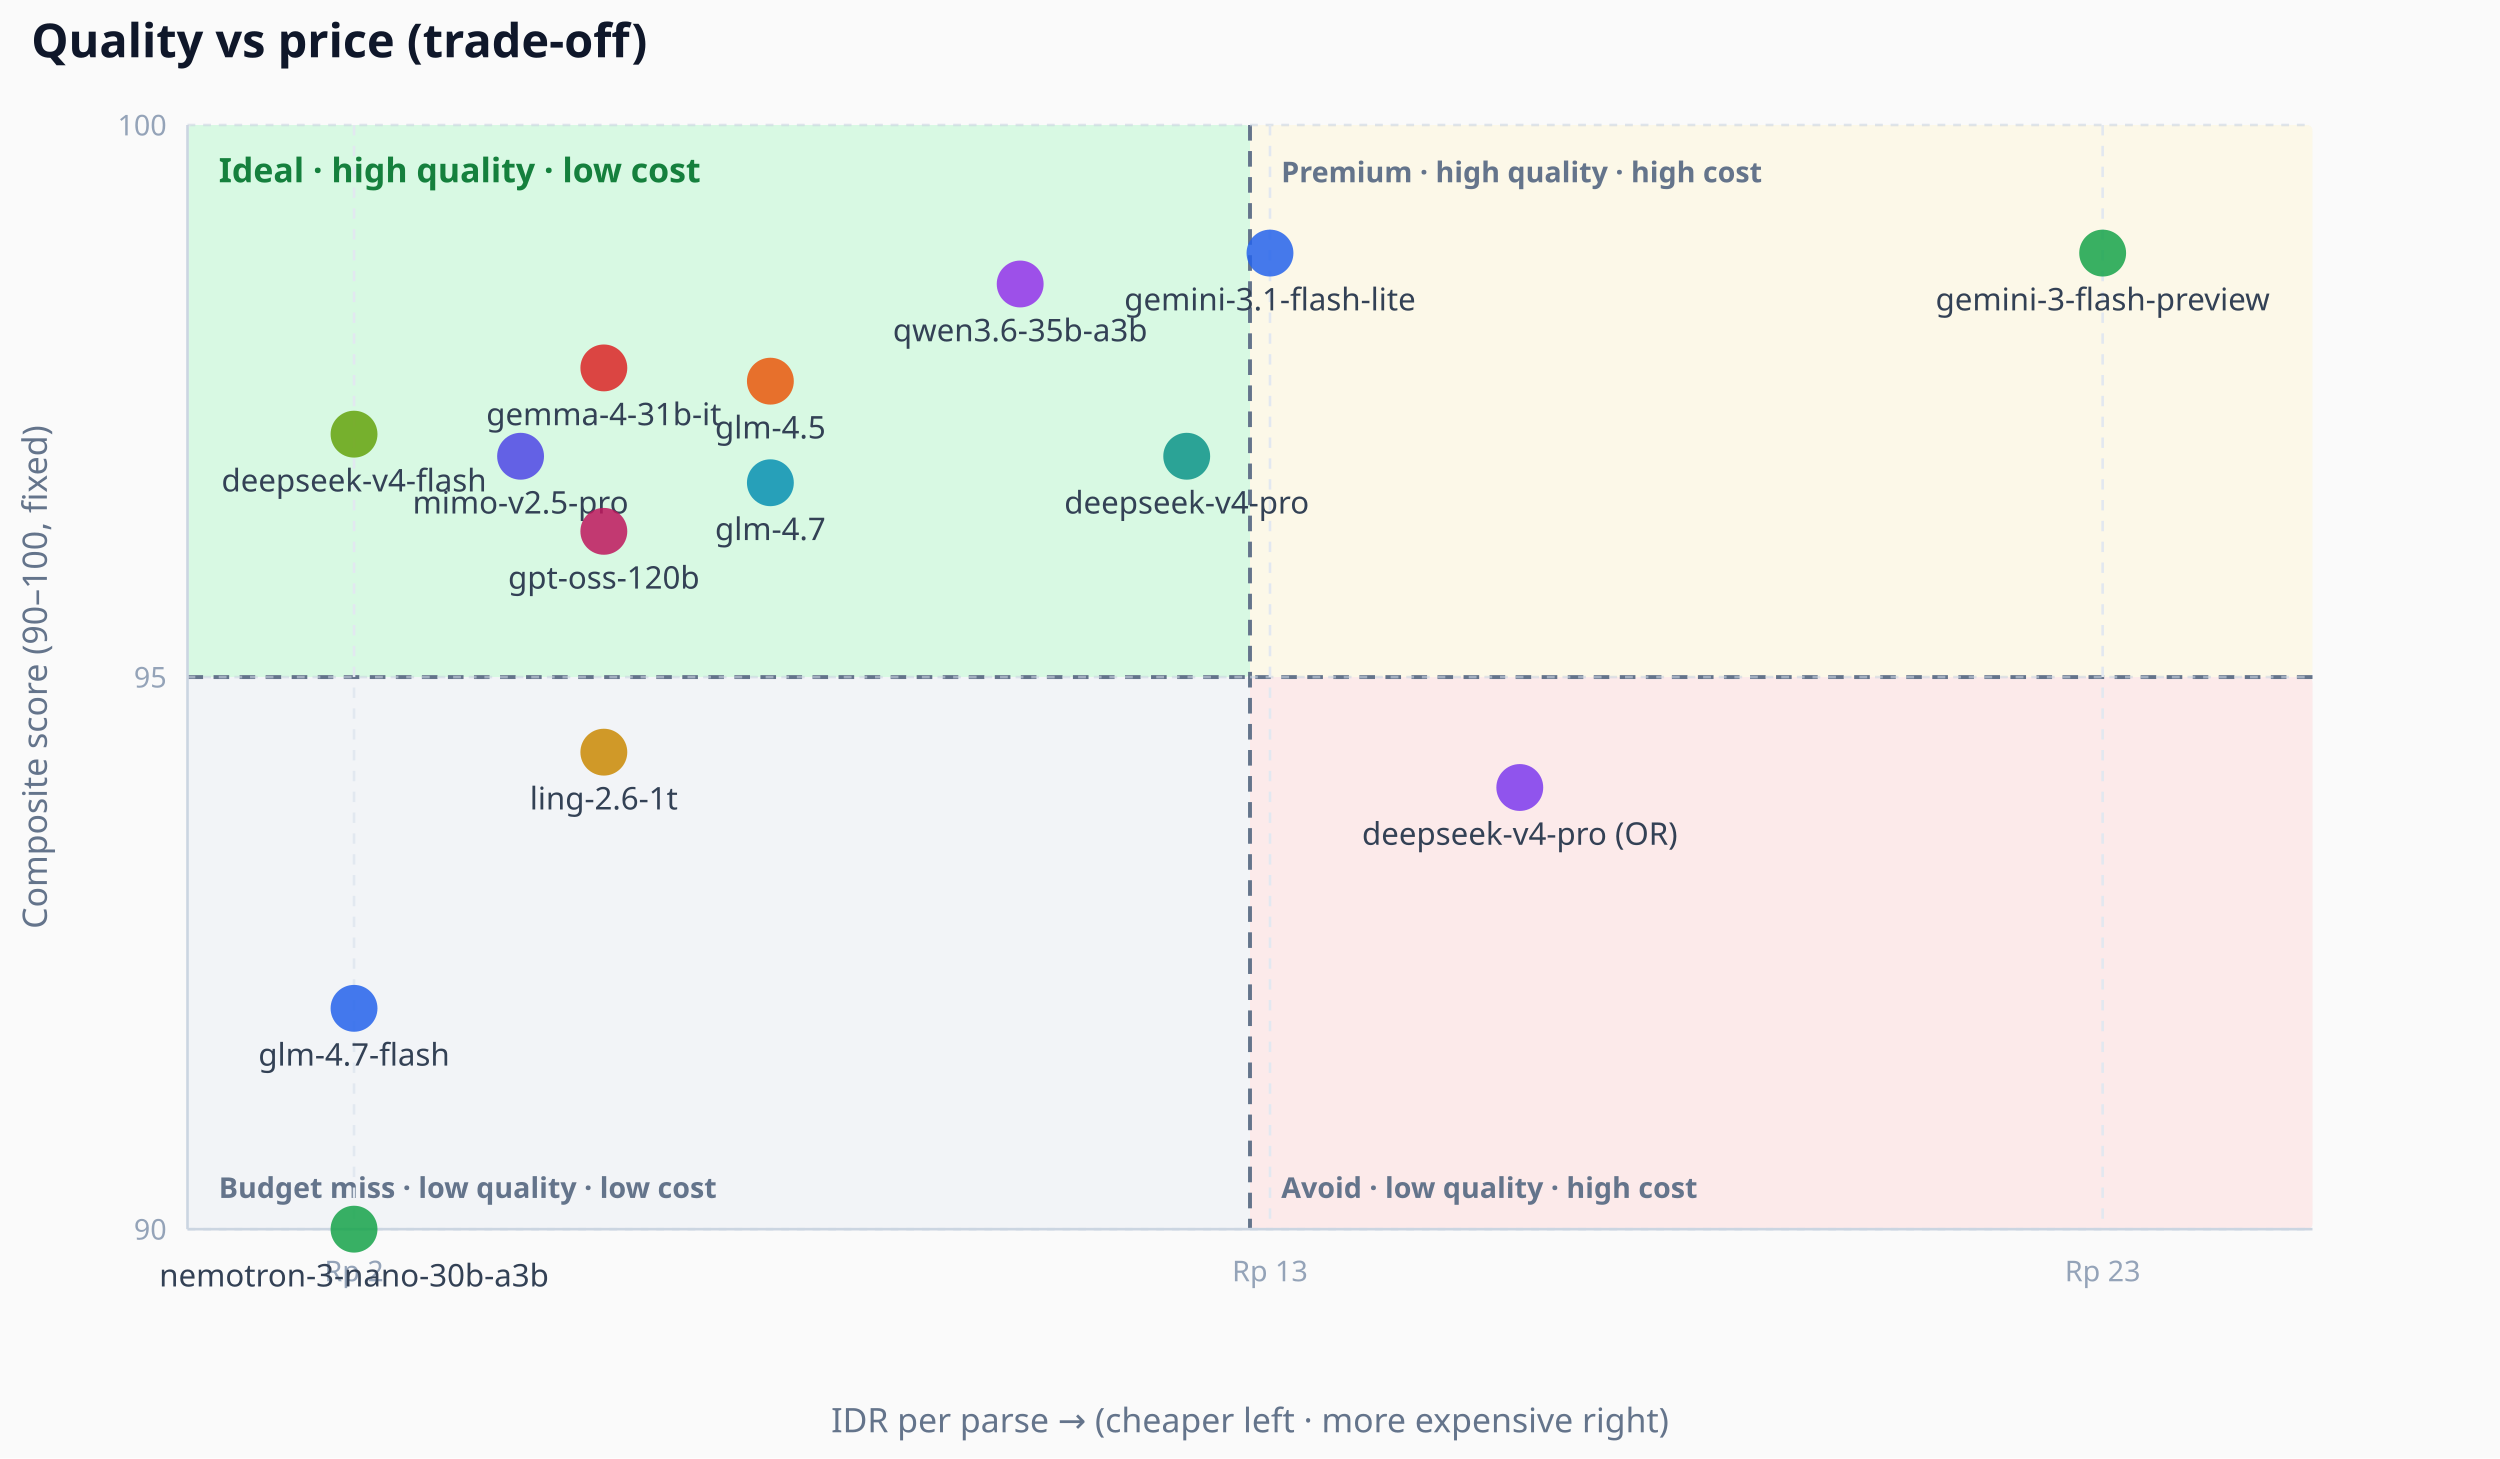
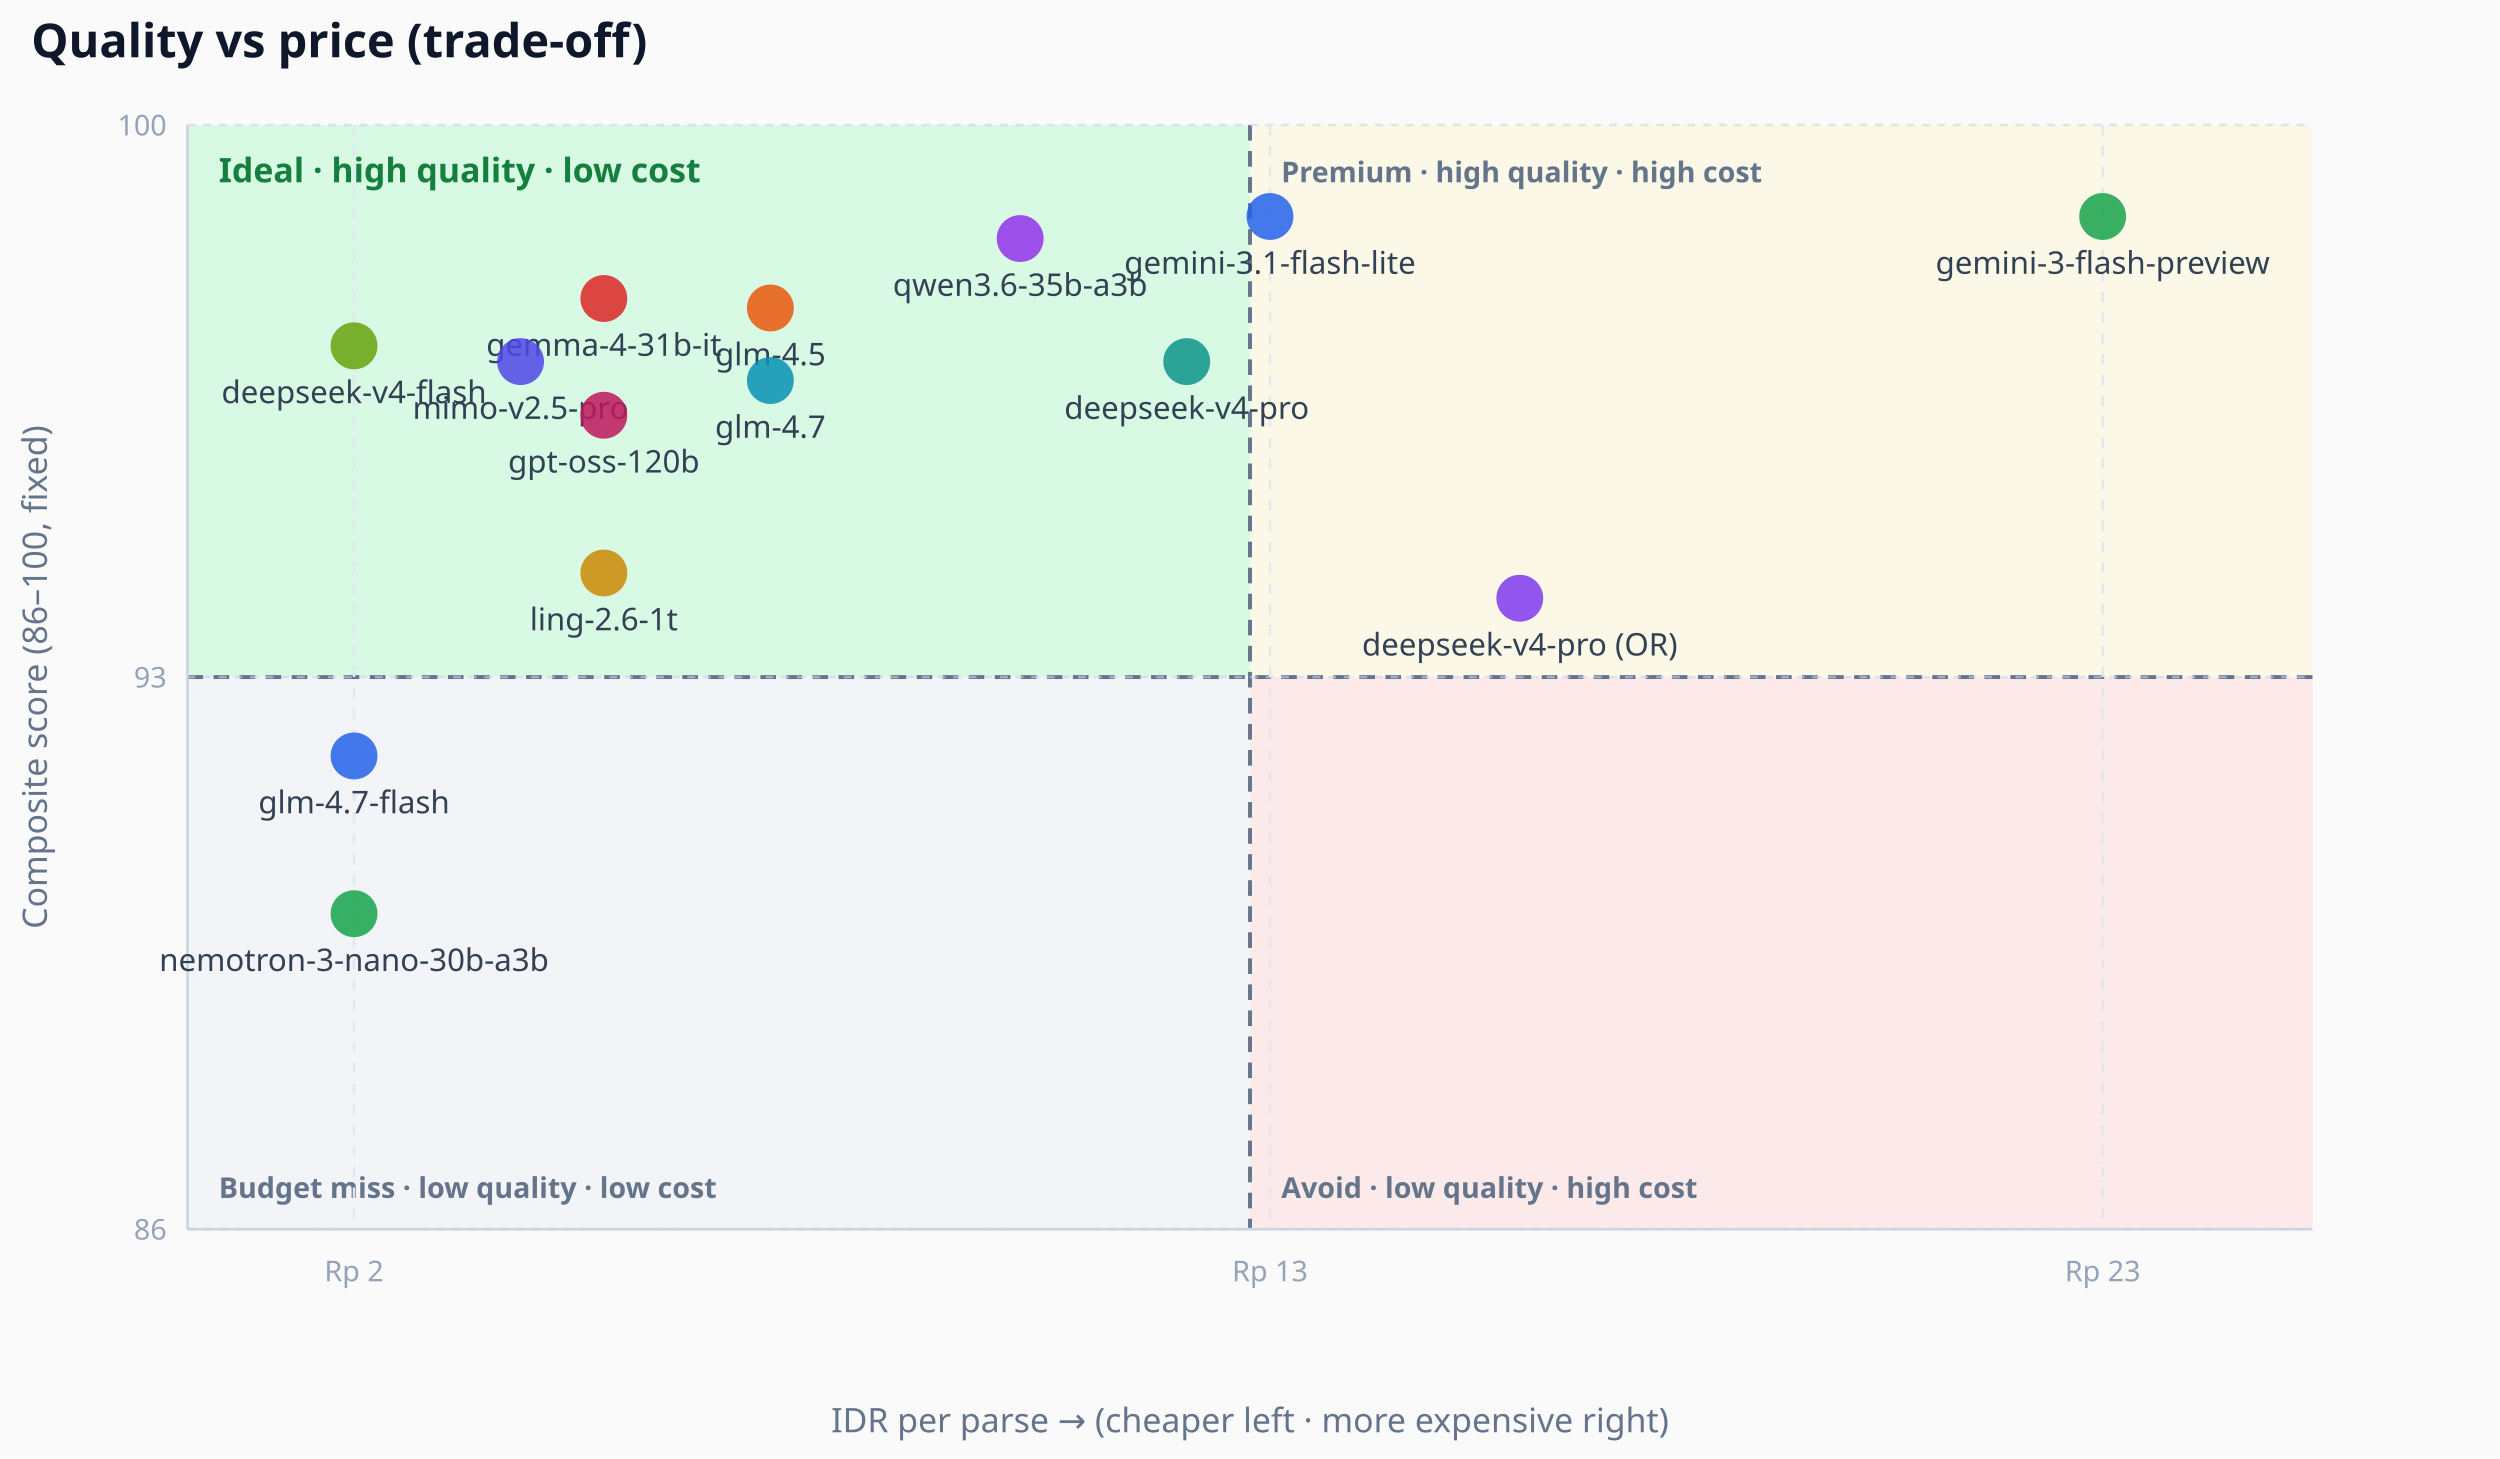
<svg xmlns="http://www.w3.org/2000/svg" viewBox="0 0 960 560" width="960" height="560">
  <style>
    .title { font: 600 18px system-ui, sans-serif; fill: #0f172a; }
    .axis { font: 13px system-ui, sans-serif; fill: #64748b; }
    .tick { font: 11px system-ui, sans-serif; fill: #94a3b8; }
    .dot-label { font: 12px system-ui, sans-serif; fill: #334155; }
    .ideal { font: 700 13px system-ui, sans-serif; fill: #15803d; }
    .quad-label { font: 600 11px system-ui, sans-serif; fill: #64748b; }
  </style>
  <rect width="100%" height="100%" fill="#fafafa" />
  <text x="12" y="22" class="title">Quality vs price (trade-off)</text>
  <rect x="72" y="48" width="408" height="212" fill="#bbf7d0" opacity="0.55" rx="2" />
  <rect x="480" y="48" width="408" height="212" fill="#fef3c7" opacity="0.35" rx="2" />
  <rect x="72" y="260" width="408" height="212" fill="#e2e8f0" opacity="0.35" rx="2" />
  <rect x="480" y="260" width="408" height="212" fill="#fecaca" opacity="0.35" rx="2" />
  <line x1="480" y1="48" x2="480" y2="472" stroke="#64748b" stroke-width="1.5" stroke-dasharray="6 4" />
  <line x1="72" y1="260" x2="888" y2="260" stroke="#64748b" stroke-width="1.5" stroke-dasharray="6 4" />
  <text x="84" y="70" class="ideal">Ideal · high quality · low cost</text>
  <text x="492" y="70" class="quad-label">Premium · high quality · high cost</text>
  <text x="84" y="460" class="quad-label">Budget miss · low quality · low cost</text>
  <text x="492" y="460" class="quad-label">Avoid · low quality · high cost</text>
  <line x1="72" y1="472" x2="888" y2="472" stroke="#cbd5e1" stroke-dasharray="3 3" opacity="0.6" />
-   <text x="64" y="476" text-anchor="end" class="tick">90</text>
+   <text x="64" y="476" text-anchor="end" class="tick">86</text>
  <line x1="72" y1="260" x2="888" y2="260" stroke="#cbd5e1" stroke-dasharray="3 3" opacity="0.6" />
-   <text x="64" y="264" text-anchor="end" class="tick">95</text>
+   <text x="64" y="264" text-anchor="end" class="tick">93</text>
  <line x1="72" y1="48" x2="888" y2="48" stroke="#cbd5e1" stroke-dasharray="3 3" opacity="0.6" />
  <text x="64" y="52" text-anchor="end" class="tick">100</text>
  <line x1="135.95" y1="48" x2="135.95" y2="472" stroke="#e2e8f0" stroke-dasharray="4 4" />
  <text x="135.95" y="492" text-anchor="middle" class="tick">Rp 2</text>
  <line x1="487.674" y1="48" x2="487.674" y2="472" stroke="#e2e8f0" stroke-dasharray="4 4" />
  <text x="487.674" y="492" text-anchor="middle" class="tick">Rp 13</text>
  <line x1="807.423" y1="48" x2="807.423" y2="472" stroke="#e2e8f0" stroke-dasharray="4 4" />
  <text x="807.423" y="492" text-anchor="middle" class="tick">Rp 23</text>
  <line x1="72" y1="472" x2="888" y2="472" stroke="#cbd5e1" />
  <line x1="72" y1="48" x2="72" y2="472" stroke="#cbd5e1" />
  <text x="480" y="550" text-anchor="middle" class="axis">IDR per parse → (cheaper left · more expensive right)</text>
-   <text x="18" y="260" transform="rotate(-90 18 260)" text-anchor="middle" class="axis">Composite score (90–100, fixed)</text>
-   <circle cx="487.674" cy="97.184" r="9" fill="#2563eb" opacity="0.85" />
-   <text x="487.674" y="119.184" text-anchor="middle" class="dot-label">gemini-3.1-flash-lite</text>
-   <circle cx="807.423" cy="97.184" r="9" fill="#16a34a" opacity="0.85" />
-   <text x="807.423" y="119.184" text-anchor="middle" class="dot-label">gemini-3-flash-preview</text>
-   <circle cx="231.875" cy="141.28" r="9" fill="#dc2626" opacity="0.85" />
-   <text x="231.875" y="163.28" text-anchor="middle" class="dot-label">gemma-4-31b-it</text>
-   <circle cx="391.749" cy="109.056" r="9" fill="#9333ea" opacity="0.85" />
-   <text x="391.749" y="131.056" text-anchor="middle" class="dot-label">qwen3.6-35b-a3b</text>
-   <circle cx="295.824" cy="146.368" r="9" fill="#ea580c" opacity="0.85" />
-   <text x="295.824" y="168.368" text-anchor="middle" class="dot-label">glm-4.5</text>
-   <circle cx="295.824" cy="185.376" r="9" fill="#0891b2" opacity="0.85" />
-   <text x="295.824" y="207.376" text-anchor="middle" class="dot-label">glm-4.7</text>
-   <circle cx="231.875" cy="288.832" r="9" fill="#ca8a04" opacity="0.85" />
-   <text x="231.875" y="310.832" text-anchor="middle" class="dot-label">ling-2.6-1t</text>
-   <circle cx="199.9" cy="175.2" r="9" fill="#4f46e5" opacity="0.85" />
-   <text x="199.9" y="197.2" text-anchor="middle" class="dot-label">mimo-v2.5-pro</text>
-   <circle cx="455.699" cy="175.2" r="9" fill="#0d9488" opacity="0.85" />
-   <text x="455.699" y="197.2" text-anchor="middle" class="dot-label">deepseek-v4-pro</text>
-   <circle cx="231.875" cy="204.032" r="9" fill="#be185d" opacity="0.85" />
-   <text x="231.875" y="226.032" text-anchor="middle" class="dot-label">gpt-oss-120b</text>
-   <circle cx="135.95" cy="166.72" r="9" fill="#65a30d" opacity="0.85" />
-   <text x="135.95" y="188.72" text-anchor="middle" class="dot-label">deepseek-v4-flash</text>
-   <circle cx="583.599" cy="302.4" r="9" fill="#7c3aed" opacity="0.85" />
-   <text x="583.599" y="324.4" text-anchor="middle" class="dot-label">deepseek-v4-pro (OR)</text>
-   <circle cx="135.95" cy="387.2" r="9" fill="#2563eb" opacity="0.85" />
-   <text x="135.95" y="409.2" text-anchor="middle" class="dot-label">glm-4.7-flash</text>
-   <circle cx="135.95" cy="472" r="9" fill="#16a34a" opacity="0.85" />
-   <text x="135.95" y="494" text-anchor="middle" class="dot-label">nemotron-3-nano-30b-a3b</text>
+   <text x="18" y="260" transform="rotate(-90 18 260)" text-anchor="middle" class="axis">Composite score (86–100, fixed)</text>
+   <circle cx="487.674" cy="83.131" r="9" fill="#2563eb" opacity="0.85" />
+   <text x="487.674" y="105.131" text-anchor="middle" class="dot-label">gemini-3.1-flash-lite</text>
+   <circle cx="807.423" cy="83.131" r="9" fill="#16a34a" opacity="0.85" />
+   <text x="807.423" y="105.131" text-anchor="middle" class="dot-label">gemini-3-flash-preview</text>
+   <circle cx="231.875" cy="114.629" r="9" fill="#dc2626" opacity="0.85" />
+   <text x="231.875" y="136.629" text-anchor="middle" class="dot-label">gemma-4-31b-it</text>
+   <circle cx="391.749" cy="91.611" r="9" fill="#9333ea" opacity="0.85" />
+   <text x="391.749" y="113.611" text-anchor="middle" class="dot-label">qwen3.6-35b-a3b</text>
+   <circle cx="295.824" cy="118.263" r="9" fill="#ea580c" opacity="0.85" />
+   <text x="295.824" y="140.263" text-anchor="middle" class="dot-label">glm-4.5</text>
+   <circle cx="295.824" cy="146.126" r="9" fill="#0891b2" opacity="0.85" />
+   <text x="295.824" y="168.126" text-anchor="middle" class="dot-label">glm-4.7</text>
+   <circle cx="231.875" cy="220.023" r="9" fill="#ca8a04" opacity="0.85" />
+   <text x="231.875" y="242.023" text-anchor="middle" class="dot-label">ling-2.6-1t</text>
+   <circle cx="199.9" cy="138.857" r="9" fill="#4f46e5" opacity="0.85" />
+   <text x="199.9" y="160.857" text-anchor="middle" class="dot-label">mimo-v2.5-pro</text>
+   <circle cx="455.699" cy="138.857" r="9" fill="#0d9488" opacity="0.85" />
+   <text x="455.699" y="160.857" text-anchor="middle" class="dot-label">deepseek-v4-pro</text>
+   <circle cx="231.875" cy="159.451" r="9" fill="#be185d" opacity="0.85" />
+   <text x="231.875" y="181.451" text-anchor="middle" class="dot-label">gpt-oss-120b</text>
+   <circle cx="135.95" cy="132.8" r="9" fill="#65a30d" opacity="0.85" />
+   <text x="135.95" y="154.8" text-anchor="middle" class="dot-label">deepseek-v4-flash</text>
+   <circle cx="583.599" cy="229.714" r="9" fill="#7c3aed" opacity="0.85" />
+   <text x="583.599" y="251.714" text-anchor="middle" class="dot-label">deepseek-v4-pro (OR)</text>
+   <circle cx="135.95" cy="290.286" r="9" fill="#2563eb" opacity="0.85" />
+   <text x="135.95" y="312.286" text-anchor="middle" class="dot-label">glm-4.7-flash</text>
+   <circle cx="135.95" cy="350.857" r="9" fill="#16a34a" opacity="0.85" />
+   <text x="135.95" y="372.857" text-anchor="middle" class="dot-label">nemotron-3-nano-30b-a3b</text>
</svg>
